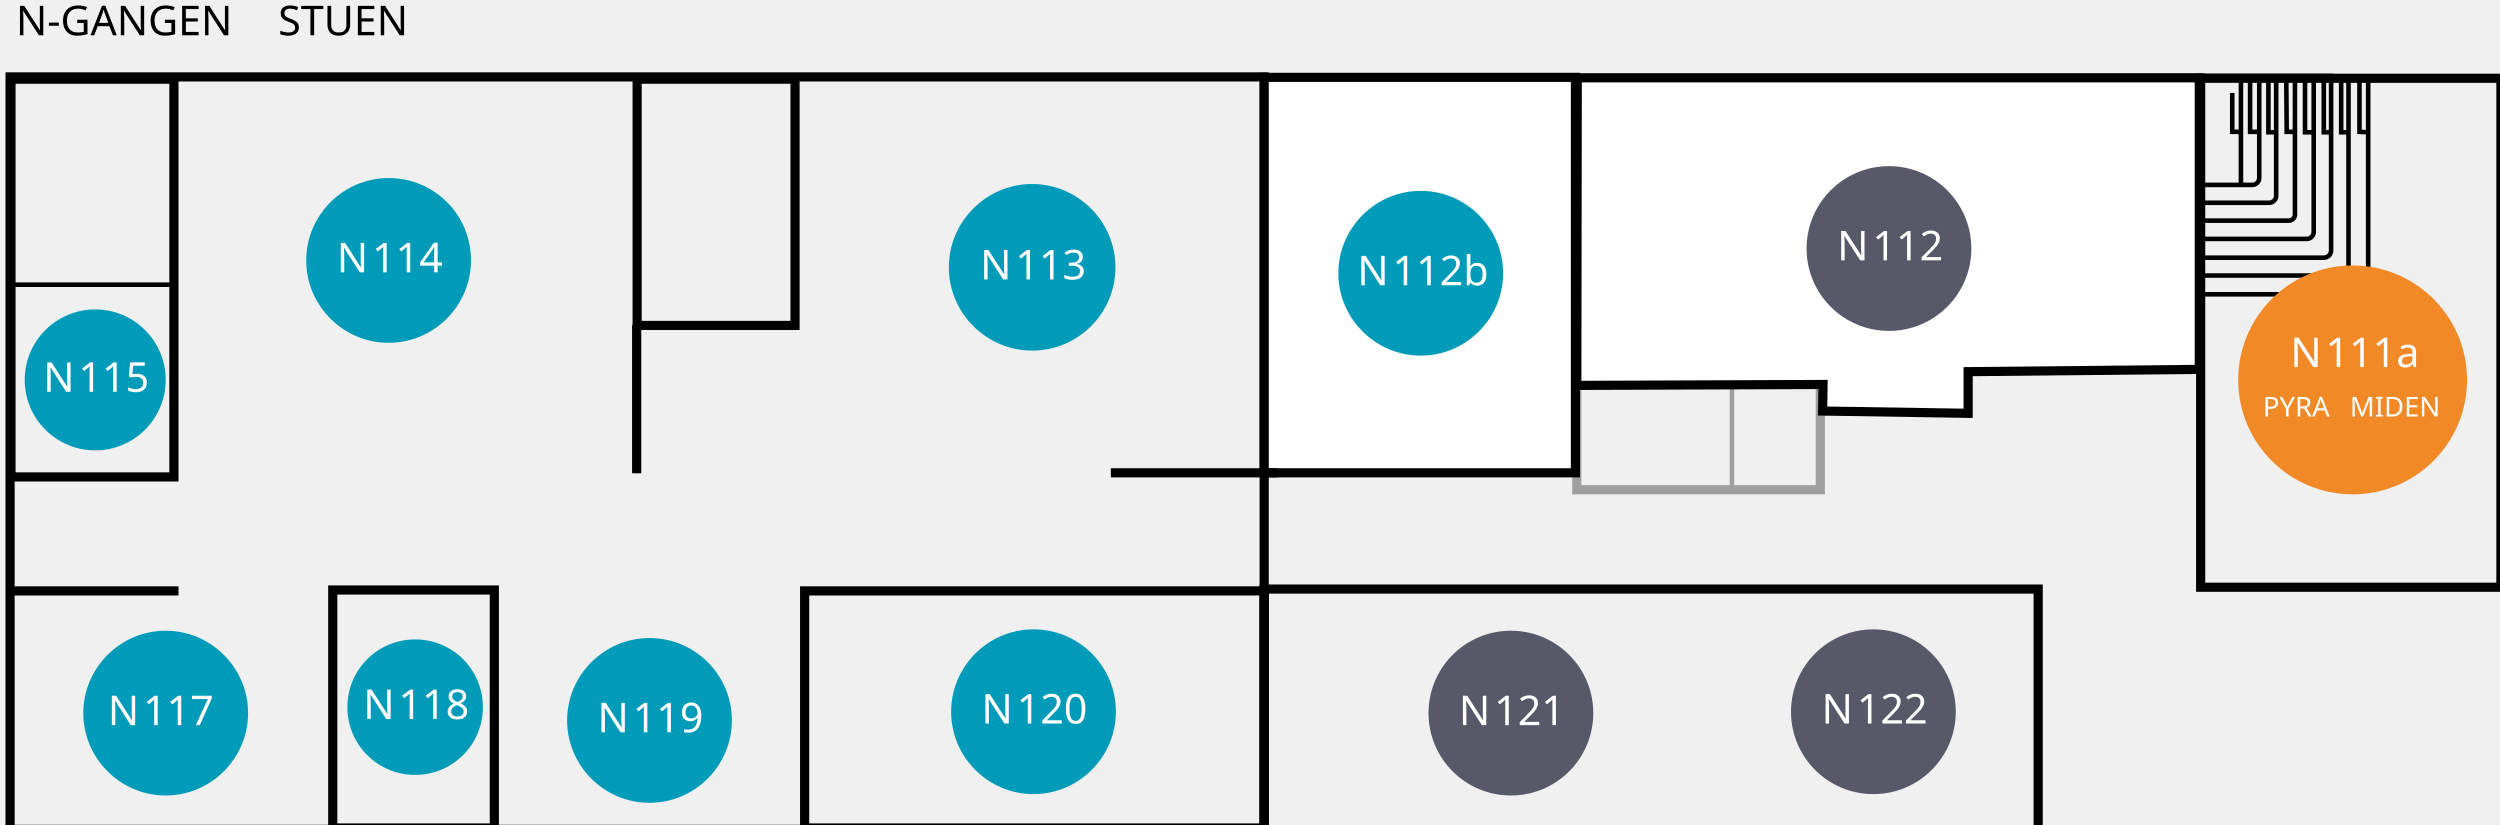
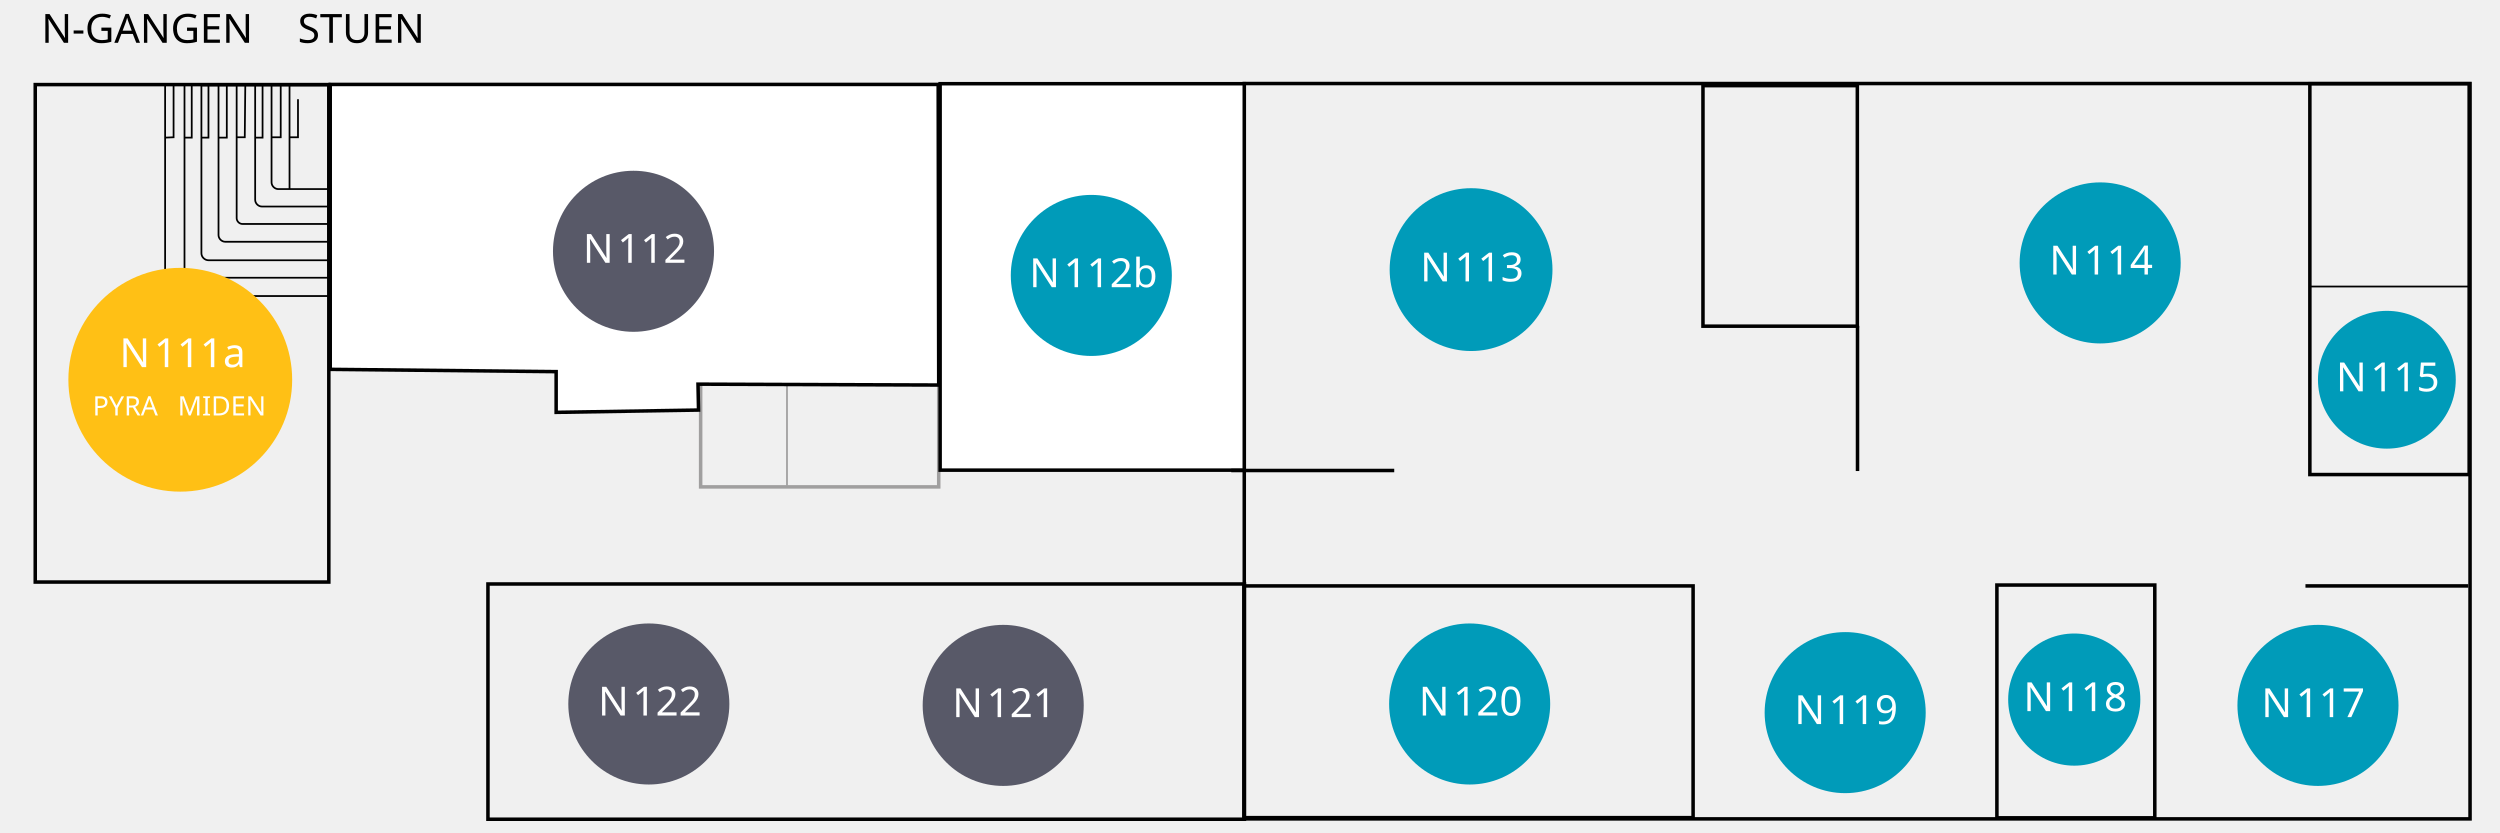
- <svg xmlns="http://www.w3.org/2000/svg" version="1.1" x="0px" y="0px" viewBox="0 0 546.2 180.2" style="enable-background:new 0 0 546.2 180.2;" xml:space="preserve">
+ <svg xmlns="http://www.w3.org/2000/svg" version="1.1" id="Layer_1" x="0px" y="0px" viewBox="0 0 1418.7 472.3" style="enable-background:new 0 0 1418.7 472.3;" xml:space="preserve">
  <style type="text/css">
- 	.st0{fill:none;stroke:#A09F9F;stroke-miterlimit:10;}
- 	.st1{fill:none;stroke:#A09F9F;stroke-width:2;stroke-miterlimit:10;}
- 	.st2{fill:none;stroke:#000000;stroke-width:2;stroke-miterlimit:10;}
- 	.st3{fill:#FFFFFF;stroke:#000000;stroke-width:2;stroke-miterlimit:10;}
- 	.st4{fill:none;stroke:#000000;stroke-miterlimit:10;}
- 	.st5{fill:#f28927;}
+ 	.st0{fill:none;stroke:#000000;stroke-miterlimit:10;}
+ 	.st1{fill:none;stroke:#A09F9F;stroke-miterlimit:10;}
+ 	.st2{fill:none;stroke:#A09F9F;stroke-width:2;stroke-miterlimit:10;}
+ 	.st3{fill:none;stroke:#000000;stroke-width:2;stroke-miterlimit:10;}
+ 	.st4{fill:#FFFFFF;stroke:#000000;stroke-width:2;stroke-miterlimit:10;}
+ 	.st5{fill:#FFC015;}
	.st6{fill:#FFFFFF;}
- 	.st7{font-family:'ArialMT';}
- 	.st8{font-size:9px;}
- 	.st9{font-size:6px;}
- 	.st10{fill:#585968;}
- 	.st11{fill:#009BB9;}
+ 	.st7{font-family:'FrutigerLTStd-UltraBlack';}
+ 	.st8{font-size:22.849px;}
+ 	.st9{font-family:'FrutigerLTStd-Light';}
+ 	.st10{font-size:15.233px;}
+ 	.st11{fill:#585968;}
+ 	.st12{fill:#009BB9;}
</style>
-   <g id="Layer_1">
- </g>
-   <g id="Layer_2">
-     <g id="STUEN_1_">
-       <g id="STUEN-KORT">
-         <line class="st0" x1="378.4" y1="84.1" x2="378.4" y2="106.7" />
-         <rect x="344.5" y="83.9" class="st1" width="53.2" height="23.1" />
-         <rect x="2.2" y="16.8" class="st2" width="274" height="164.4" />
-         <rect x="276.2" y="16.9" class="st3" width="68" height="86.4" />
-         <polygon class="st3" points="480.5,17 480.5,80.7 430,81.2 430,90.3 398.2,89.8 398.3,84 344.5,84.2 344.6,17    " />
-         <rect x="276.2" y="128.7" class="st2" width="169.1" height="52.6" />
-         <rect x="480.8" y="17.1" class="st2" width="65.6" height="111.2" />
-         <path class="st4" d="M493.6,17v21.9c0,0.8-0.7,1.5-1.5,1.5h-11.4V17H493.6z" />
-         <path class="st4" d="M497.3,17v25.8c0,0.8-0.7,1.5-1.5,1.5h-15.1V17H497.3z" />
-         <path class="st4" d="M501.4,16.9v30c0,0.7-0.6,1.3-1.3,1.3h-19.4V16.9H501.4z" />
-         <path class="st4" d="M505.5,16.9v33.8c0,0.8-0.7,1.5-1.5,1.5h-23.1V16.9H505.5z" />
-         <path class="st4" d="M509.3,16.6v38.1c0,0.9-0.7,1.6-1.6,1.6h-26.9V16.6H509.3z" />
-         <path class="st4" d="M513.1,17v41.7c0,0.8-0.7,1.5-1.5,1.5h-30.7V17H513.1z" />
-         <path class="st4" d="M517.4,16.9v45.9c0,0.8-0.7,1.5-1.5,1.5h-35.1V16.9H517.4z" />
-         <line class="st4" x1="489.6" y1="40.4" x2="489.6" y2="17" />
-         <polyline class="st4" points="489.6,28.8 487.7,28.8 487.7,20.3    " />
-         <polyline class="st4" points="493.6,28.8 491.6,28.8 491.6,17.2    " />
-         <polyline class="st4" points="497.3,28.9 495.6,28.9 495.6,16.6    " />
-         <polyline class="st4" points="501.4,28.8 499.6,28.8 499.5,16.6    " />
-         <polyline class="st4" points="505.5,28.9 503.6,28.9 503.6,16.9    " />
-         <polyline class="st4" points="509.3,28.9 507.7,28.9 507.7,16.3    " />
-         <polyline class="st4" points="513.1,28.9 511.5,28.9 511.5,16.6    " />
-         <polyline class="st4" points="517.4,28.9 515.5,28.8 515.5,16.3    " />
-         <rect x="2.4" y="17.3" class="st2" width="35.6" height="86.9" />
-         <line class="st4" x1="2.1" y1="62.2" x2="38" y2="62.2" />
-         <line class="st2" x1="2.6" y1="129.1" x2="39" y2="129.1" />
-         <line class="st2" x1="139.1" y1="103.4" x2="139.1" y2="71" />
-         <rect x="139.2" y="17.3" class="st2" width="34.5" height="53.8" />
-         <rect x="175.8" y="129.1" class="st2" width="100.4" height="51.8" />
-         <line class="st2" x1="242.7" y1="103.3" x2="279.1" y2="103.3" />
-         <g>
-           <circle class="st5" cx="514" cy="83" r="25" />
-           <text transform="matrix(1 0 0 1 500.3956 80.2033)" class="st6 st7 st8">N</text>
-           <text transform="matrix(1 0 0 1 508.0956 80.2033)" class="st6 st7 st8">111a</text>
-           <text transform="matrix(1 0 0 1 494.3956 91.0033)" class="st6 st7 st9">PYRA</text>
-           <text transform="matrix(1 0 0 1 513.3956 91.0033)" class="st6 st7 st9">MIDEN</text>
-           <text transform="matrix(1 0 0 1 531.0956 91.0033)" class="st6 st7 st8"> </text>
-         </g>
-         <g>
-           <circle class="st10" cx="412.7" cy="54.3" r="18" />
-           <text transform="matrix(1 0 0 1 401.3912 56.8842)" class="st6 st7 st8">N</text>
-           <text transform="matrix(1 0 0 1 409.0912 56.8842)" class="st6 st7 st8">112</text>
-         </g>
-         <g>
-           <path class="st11" d="M328.4,59.7c0,9.9-8.1,18-18,18s-18-8.1-18-18s8.1-18,18-18S328.4,49.8,328.4,59.7z" />
-           <text transform="matrix(1 0 0 1 296.5518 62.3265)" class="st6 st7 st8">N</text>
-           <text transform="matrix(1 0 0 1 304.2518 62.3265)" class="st6 st7 st8">112b</text>
-         </g>
-         <g>
-           <circle class="st10" cx="330.1" cy="155.8" r="18" />
-           <text transform="matrix(1 0 0 1 318.7495 158.4297)" class="st6 st7 st8">N</text>
-           <text transform="matrix(1 0 0 1 326.4495 158.4297)" class="st6 st7 st8">121</text>
-         </g>
-         <g>
-           <circle class="st10" cx="409.3" cy="155.5" r="18" />
-           <text transform="matrix(1 0 0 1 397.9839 158.0771)" class="st6 st7 st8">N</text>
-           <text transform="matrix(1 0 0 1 405.6839 158.0771)" class="st6 st7 st8">122</text>
-         </g>
-         <g>
-           <path class="st11" d="M243.7,58.4c0,10.1-8.2,18.2-18.2,18.2s-18.2-8.2-18.2-18.2s8.2-18.2,18.2-18.2S243.7,48.4,243.7,58.4z" />
-           <text transform="matrix(1 0 0 1 214.1417 61.0387)" class="st6 st7 st8">N</text>
-           <text transform="matrix(1 0 0 1 221.8417 61.0387)" class="st6 st7 st8">113</text>
-         </g>
-         <g>
-           <path class="st11" d="M243.8,155.5c0,9.9-8.1,18-18,18s-18-8.1-18-18s8.1-18,18-18S243.8,145.5,243.8,155.5z" />
-           <text transform="matrix(1 0 0 1 214.4318 158.0771)" class="st6 st7 st8">N</text>
-           <text transform="matrix(1 0 0 1 222.1318 158.0771)" class="st6 st7 st8">120</text>
-         </g>
-         <g>
-           <path class="st11" d="M159.9,157.4c0,9.9-8.1,18-18,18s-18-8.1-18-18s8.1-18,18-18C151.8,139.4,159.9,147.4,159.9,157.4z" />
-           <text transform="matrix(1 0 0 1 130.5392 159.9841)" class="st6 st7 st8">N</text>
-           <text transform="matrix(1 0 0 1 138.2392 159.9841)" class="st6 st7 st8">119</text>
-         </g>
-         <g>
-           <path class="st11" d="M105.5,154.5c0,8.2-6.6,14.8-14.8,14.8s-14.8-6.6-14.8-14.8s6.6-14.8,14.8-14.8S105.5,146.3,105.5,154.5z" />
-           <text transform="matrix(1 0 0 1 79.374 157.0868)" class="st6 st7 st8">N</text>
-           <text transform="matrix(1 0 0 1 87.074 157.0868)" class="st6 st7 st8">118</text>
-         </g>
-         <g>
-           <path class="st11" d="M102.9,56.9c0,9.9-8.1,18-18,18s-18-8.1-18-18s8.1-18,18-18C94.9,38.9,102.9,46.9,102.9,56.9z" />
-           <text transform="matrix(1 0 0 1 73.5874 59.4944)" class="st6 st7 st8">N</text>
-           <text transform="matrix(1 0 0 1 81.2874 59.4944)" class="st6 st7 st8">114</text>
-         </g>
-         <g>
-           <path class="st11" d="M36.2,83c0,8.5-6.9,15.4-15.4,15.4S5.4,91.5,5.4,83s6.9-15.4,15.4-15.4S36.2,74.5,36.2,83z" />
-           <text transform="matrix(1 0 0 1 9.4498 85.6032)" class="st6 st7 st8">N</text>
-           <text transform="matrix(1 0 0 1 17.1498 85.6032)" class="st6 st7 st8">115</text>
-         </g>
-         <g>
-           <path class="st11" d="M54.2,155.8c0,9.9-8.1,18-18,18s-18-8.1-18-18s8.1-18,18-18S54.2,145.9,54.2,155.8z" />
-           <text transform="matrix(1 0 0 1 23.5622 158.4293)" class="st6 st7 st8">N</text>
-           <text transform="matrix(1 0 0 1 31.2622 158.4293)" class="st6 st7 st8">117 </text>
-         </g>
-         <rect x="72.7" y="128.9" class="st2" width="35.3" height="52" />
+   <g id="stuen_x5F_kort">
+     <polyline class="st0" points="169.1,56.3 169.1,77.9 164.3,77.9  " />
+     <polyline class="st0" points="159.3,48.4 159.3,77.9 154.1,77.9  " />
+     <polyline class="st0" points="149,47.5 149,78.1 144.7,78.1  " />
+     <polyline class="st0" points="139.2,47.5 138.9,77.9 134.3,77.9  " />
+     <polyline class="st0" points="128.7,47.6 128.7,78.1 124,78.1  " />
+     <polyline class="st0" points="118.3,47.5 118.3,78.1 114.3,78.1  " />
+     <polyline class="st0" points="108.8,47.5 108.8,78.1 104.7,78.1  " />
+     <polyline class="st0" points="98.5,47.5 98.5,77.9 93.7,78.1  " />
+     <g>
+       <line class="st1" x1="446.6" y1="275.6" x2="446.6" y2="218.2" />
+       <rect x="397.6" y="217.7" class="st2" width="135.1" height="58.6" />
+       <rect x="706.1" y="47.4" class="st3" width="695.6" height="417.3" />
+       <rect x="533.5" y="47.5" class="st4" width="172.6" height="219.3" />
+       <polygon class="st4" points="532.4,47.9 532.7,218.5 396.1,218 396.4,232.7 315.6,234 315.6,210.9 187.4,209.6 187.4,47.9   " />
+       <rect x="276.9" y="331.4" class="st3" width="429.3" height="133.5" />
+       <rect x="20" y="48" class="st3" width="166.6" height="282.3" />
+       <path class="st0" d="M186.9,47.9v59.4h-29c-2,0-3.8-1.8-3.8-3.8V47.9H186.9z" />
+       <path class="st0" d="M186.9,47.9v69.3h-38.3c-2,0-3.8-1.8-3.8-3.8V47.9L186.9,47.9L186.9,47.9z" />
+       <path class="st0" d="M186.9,47.6v79.5h-49.3c-1.8,0-3.3-1.6-3.3-3.3V47.6H186.9z" />
+       <path class="st0" d="M186.4,47.6v89.6h-58.6c-2,0-3.8-1.8-3.8-3.8V47.6H186.4z" />
+       <path class="st0" d="M186.7,48.5v99.2h-68.3c-2.2,0-4.1-1.8-4.1-4V48.5H186.7z" />
+       <path class="st0" d="M186.4,47.9v109.7h-77.9c-2,0-3.8-1.8-3.8-3.8V47.9H186.4z" />
+       <path class="st0" d="M186.7,47.6V168H97.5c-2,0-3.8-1.8-3.8-3.8V47.6H186.7z" />
+       <line class="st0" x1="164.3" y1="47.9" x2="164.3" y2="107.3" />
+       <rect x="1310.8" y="47.5" class="st3" width="90.4" height="221.8" />
+       <line class="st0" x1="1310.8" y1="162.6" x2="1402" y2="162.6" />
+       <line class="st3" x1="1308.3" y1="332.5" x2="1400.7" y2="332.5" />
+       <line class="st3" x1="1054.1" y1="184.9" x2="1054.1" y2="267.3" />
+       <rect x="966.4" y="48.6" class="st3" width="87.6" height="136.5" />
+       <rect x="705.9" y="332.5" class="st3" width="254.9" height="131.5" />
+       <line class="st3" x1="698.7" y1="267" x2="791.2" y2="267" />
+       <g>
+         <circle class="st5" cx="102.3" cy="215.5" r="63.5" />
+         <text transform="matrix(1 0 0 1 67.8203 208.3511)" class="st6 st7 st8">N</text>
+         <text transform="matrix(1 0 0 1 87.3691 208.3511)" class="st6 st9 st8">111a</text>
+         <text transform="matrix(1 0 0 1 52.5879 235.7695)" class="st6 st7 st10">PYRA</text>
+         <text transform="matrix(1 0 0 1 100.8237 235.7695)" class="st6 st9 st10">MIDEN</text>
+         <text transform="matrix(1 0 0 1 145.7607 235.7695)" class="st6 st9 st8"> </text>
      </g>
-       <text transform="matrix(1 0 0 1 3.4854 7.7026)" class="st7 st8">N-GANGEN </text>
-       <text transform="matrix(1 0 0 1 60.7854 7.7026)" class="st7 st8">STUEN</text>
+       <g>
+         <circle class="st11" cx="359.5" cy="142.6" r="45.7" />
+         <text transform="matrix(1 0 0 1 330.8291 149.1484)" class="st6 st7 st8">N</text>
+         <text transform="matrix(1 0 0 1 350.376 149.1484)" class="st6 st9 st8">112</text>
+       </g>
+       <g>
+         <path class="st12" d="M665,156.3c0,25.2-20.6,45.7-45.7,45.7c-25.2,0-45.7-20.6-45.7-45.7c0-25.2,20.6-45.7,45.7-45.7     C644.4,110.6,665,131.2,665,156.3z" />
+         <text transform="matrix(1 0 0 1 584.1011 162.9653)" class="st6 st7 st8">N</text>
+         <text transform="matrix(1 0 0 1 603.6504 162.9653)" class="st6 st9 st8">112b</text>
+       </g>
+       <g>
+         <circle class="st11" cx="569.3" cy="400.3" r="45.7" />
+         <text transform="matrix(1 0 0 1 540.4253 406.9512)" class="st6 st7 st8">N</text>
+         <text transform="matrix(1 0 0 1 559.9756 406.9512)" class="st6 st9 st8">121</text>
+       </g>
+       <g>
+         <circle class="st11" cx="368.2" cy="399.5" r="45.7" />
+         <text transform="matrix(1 0 0 1 339.4404 406.0576)" class="st6 st7 st8">N</text>
+         <text transform="matrix(1 0 0 1 358.9902 406.0576)" class="st6 st9 st8">122</text>
+       </g>
+       <g>
+         <path class="st12" d="M881,153c0,25.7-20.8,46.2-46.2,46.2c-25.5,0-46.2-20.8-46.2-46.2s20.8-46.2,46.2-46.2     C860.2,106.7,881,127.6,881,153z" />
+         <text transform="matrix(1 0 0 1 805.9668 159.6958)" class="st6 st7 st8">N</text>
+         <text transform="matrix(1 0 0 1 825.5156 159.6958)" class="st6 st9 st8">113</text>
+       </g>
+       <g>
+         <path class="st12" d="M879.7,399.5c0,25.2-20.6,45.7-45.7,45.7s-45.7-20.6-45.7-45.7s20.6-45.7,45.7-45.7     S879.7,374.2,879.7,399.5z" />
+         <text transform="matrix(1 0 0 1 805.1777 406.0576)" class="st6 st7 st8">N</text>
+         <text transform="matrix(1 0 0 1 824.7285 406.0576)" class="st6 st9 st8">120</text>
+       </g>
+       <g>
+         <path class="st12" d="M1092.8,404.4c0,25.2-20.6,45.7-45.7,45.7c-25.2,0-45.7-20.6-45.7-45.7c0-25.2,20.6-45.7,45.7-45.7     C1072.3,358.6,1092.8,378.9,1092.8,404.4z" />
+         <text transform="matrix(1 0 0 1 1018.287 410.8975)" class="st6 st7 st8">N</text>
+         <text transform="matrix(1 0 0 1 1037.838 410.8975)" class="st6 st9 st8">119</text>
+       </g>
+       <g>
+         <path class="st12" d="M1214.6,397c0,20.8-16.8,37.5-37.5,37.5s-37.5-16.8-37.5-37.5c0-20.8,16.8-37.5,37.5-37.5     S1214.6,376.2,1214.6,397z" />
+         <text transform="matrix(1 0 0 1 1148.278 403.543)" class="st6 st7 st8">N</text>
+         <text transform="matrix(1 0 0 1 1167.827 403.543)" class="st6 st9 st8">118</text>
+       </g>
+       <g>
+         <path class="st12" d="M1237.5,149.2c0,25.2-20.6,45.7-45.7,45.7c-25.2,0-45.7-20.6-45.7-45.7s20.6-45.7,45.7-45.7     C1217.1,103.5,1237.4,123.8,1237.5,149.2z" />
+         <text transform="matrix(1 0 0 1 1162.971 155.7754)" class="st6 st7 st8">N</text>
+         <text transform="matrix(1 0 0 1 1182.522 155.7754)" class="st6 st9 st8">114</text>
+       </g>
+       <g>
+         <path class="st12" d="M1393.6,215.5c0,21.6-17.6,39.1-39.1,39.1s-39.1-17.6-39.1-39.1s17.6-39.1,39.1-39.1     C1376.1,176.4,1393.6,193.9,1393.6,215.5z" />
+         <text transform="matrix(1 0 0 1 1325.68 222.0596)" class="st6 st7 st8">N</text>
+         <text transform="matrix(1 0 0 1 1345.227 222.0596)" class="st6 st9 st8">115</text>
+       </g>
+       <g>
+         <path class="st12" d="M1361.1,400.3c0,25.2-20.6,45.7-45.7,45.7c-25.2,0-45.7-20.6-45.7-45.7c0-25.2,20.6-45.7,45.7-45.7     C1340.6,354.5,1361.1,375.1,1361.1,400.3z" />
+         <text transform="matrix(1 0 0 1 1283.312 406.9502)" class="st6 st7 st8">N</text>
+         <text transform="matrix(1 0 0 1 1302.859 406.9502)" class="st6 st9 st8">117 </text>
+       </g>
+       <rect x="1133.2" y="332" class="st3" width="89.6" height="132.1" />
    </g>
+     <text transform="matrix(1 0 0 1 23.5166 24.2871)" class="st7 st8">N-GANGEN </text>
+     <text transform="matrix(1 0 0 1 168.9897 24.2871)" class="st9 st8">STUEN</text>
  </g>
</svg>
